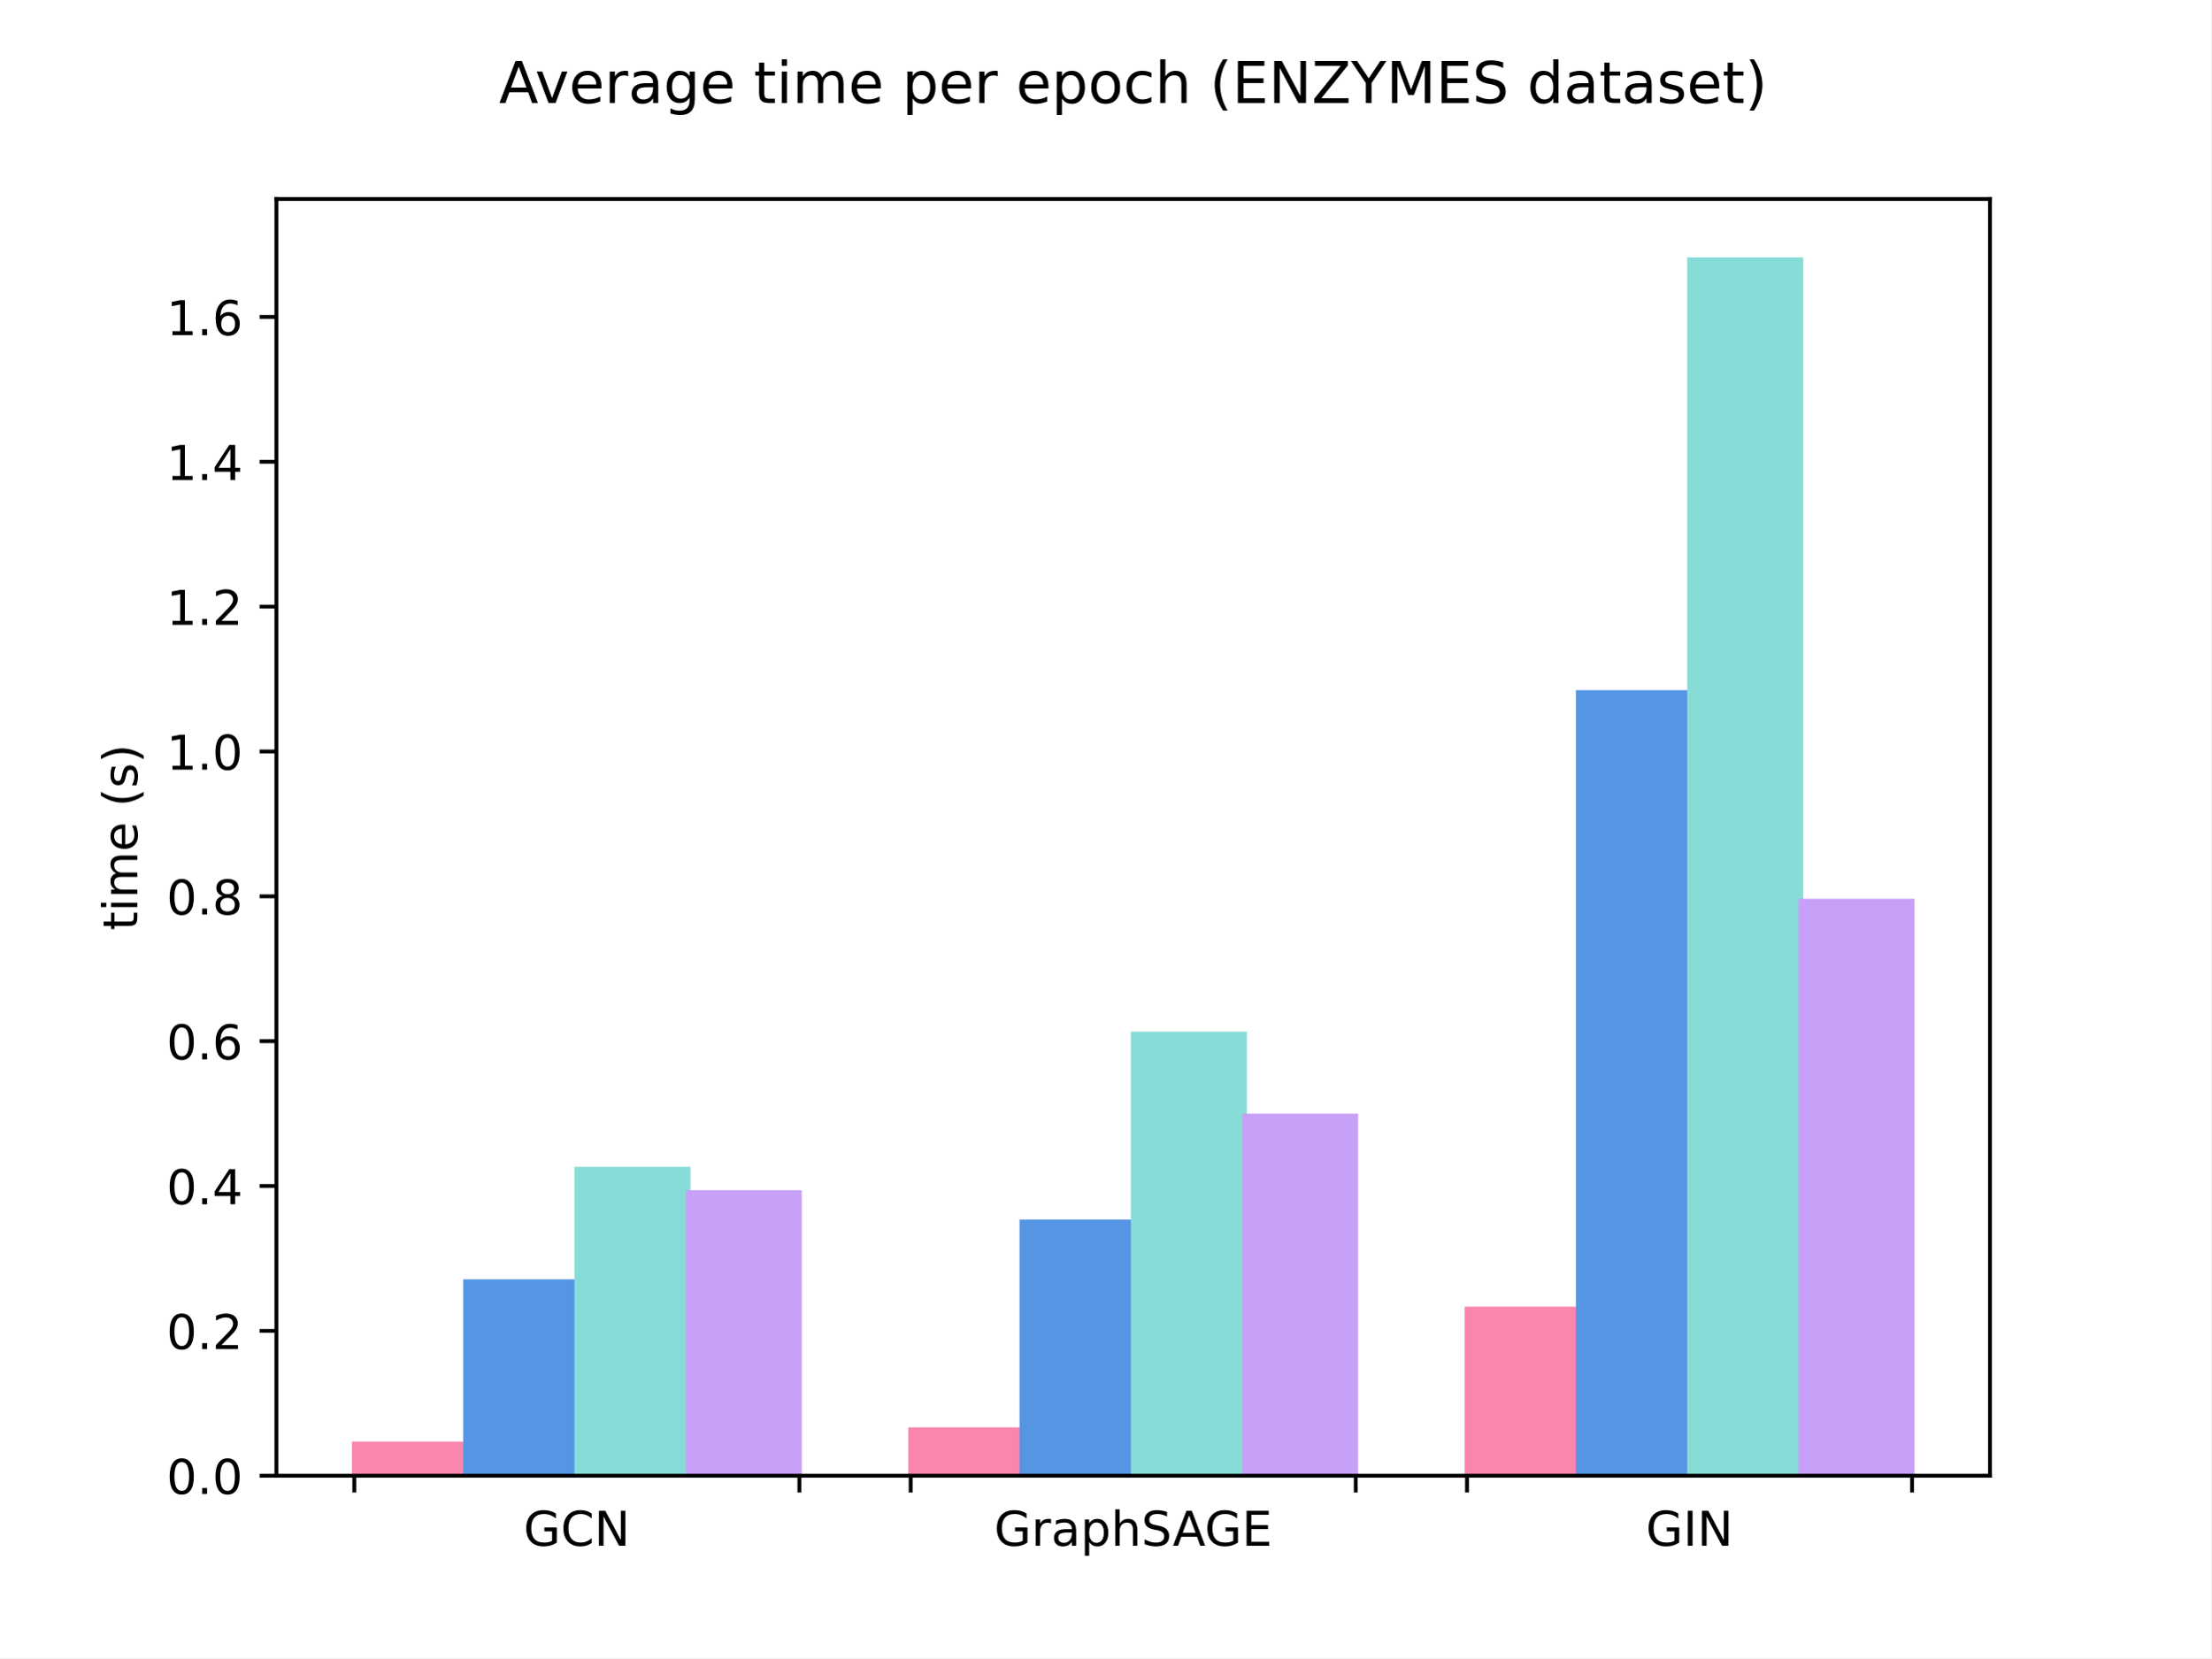
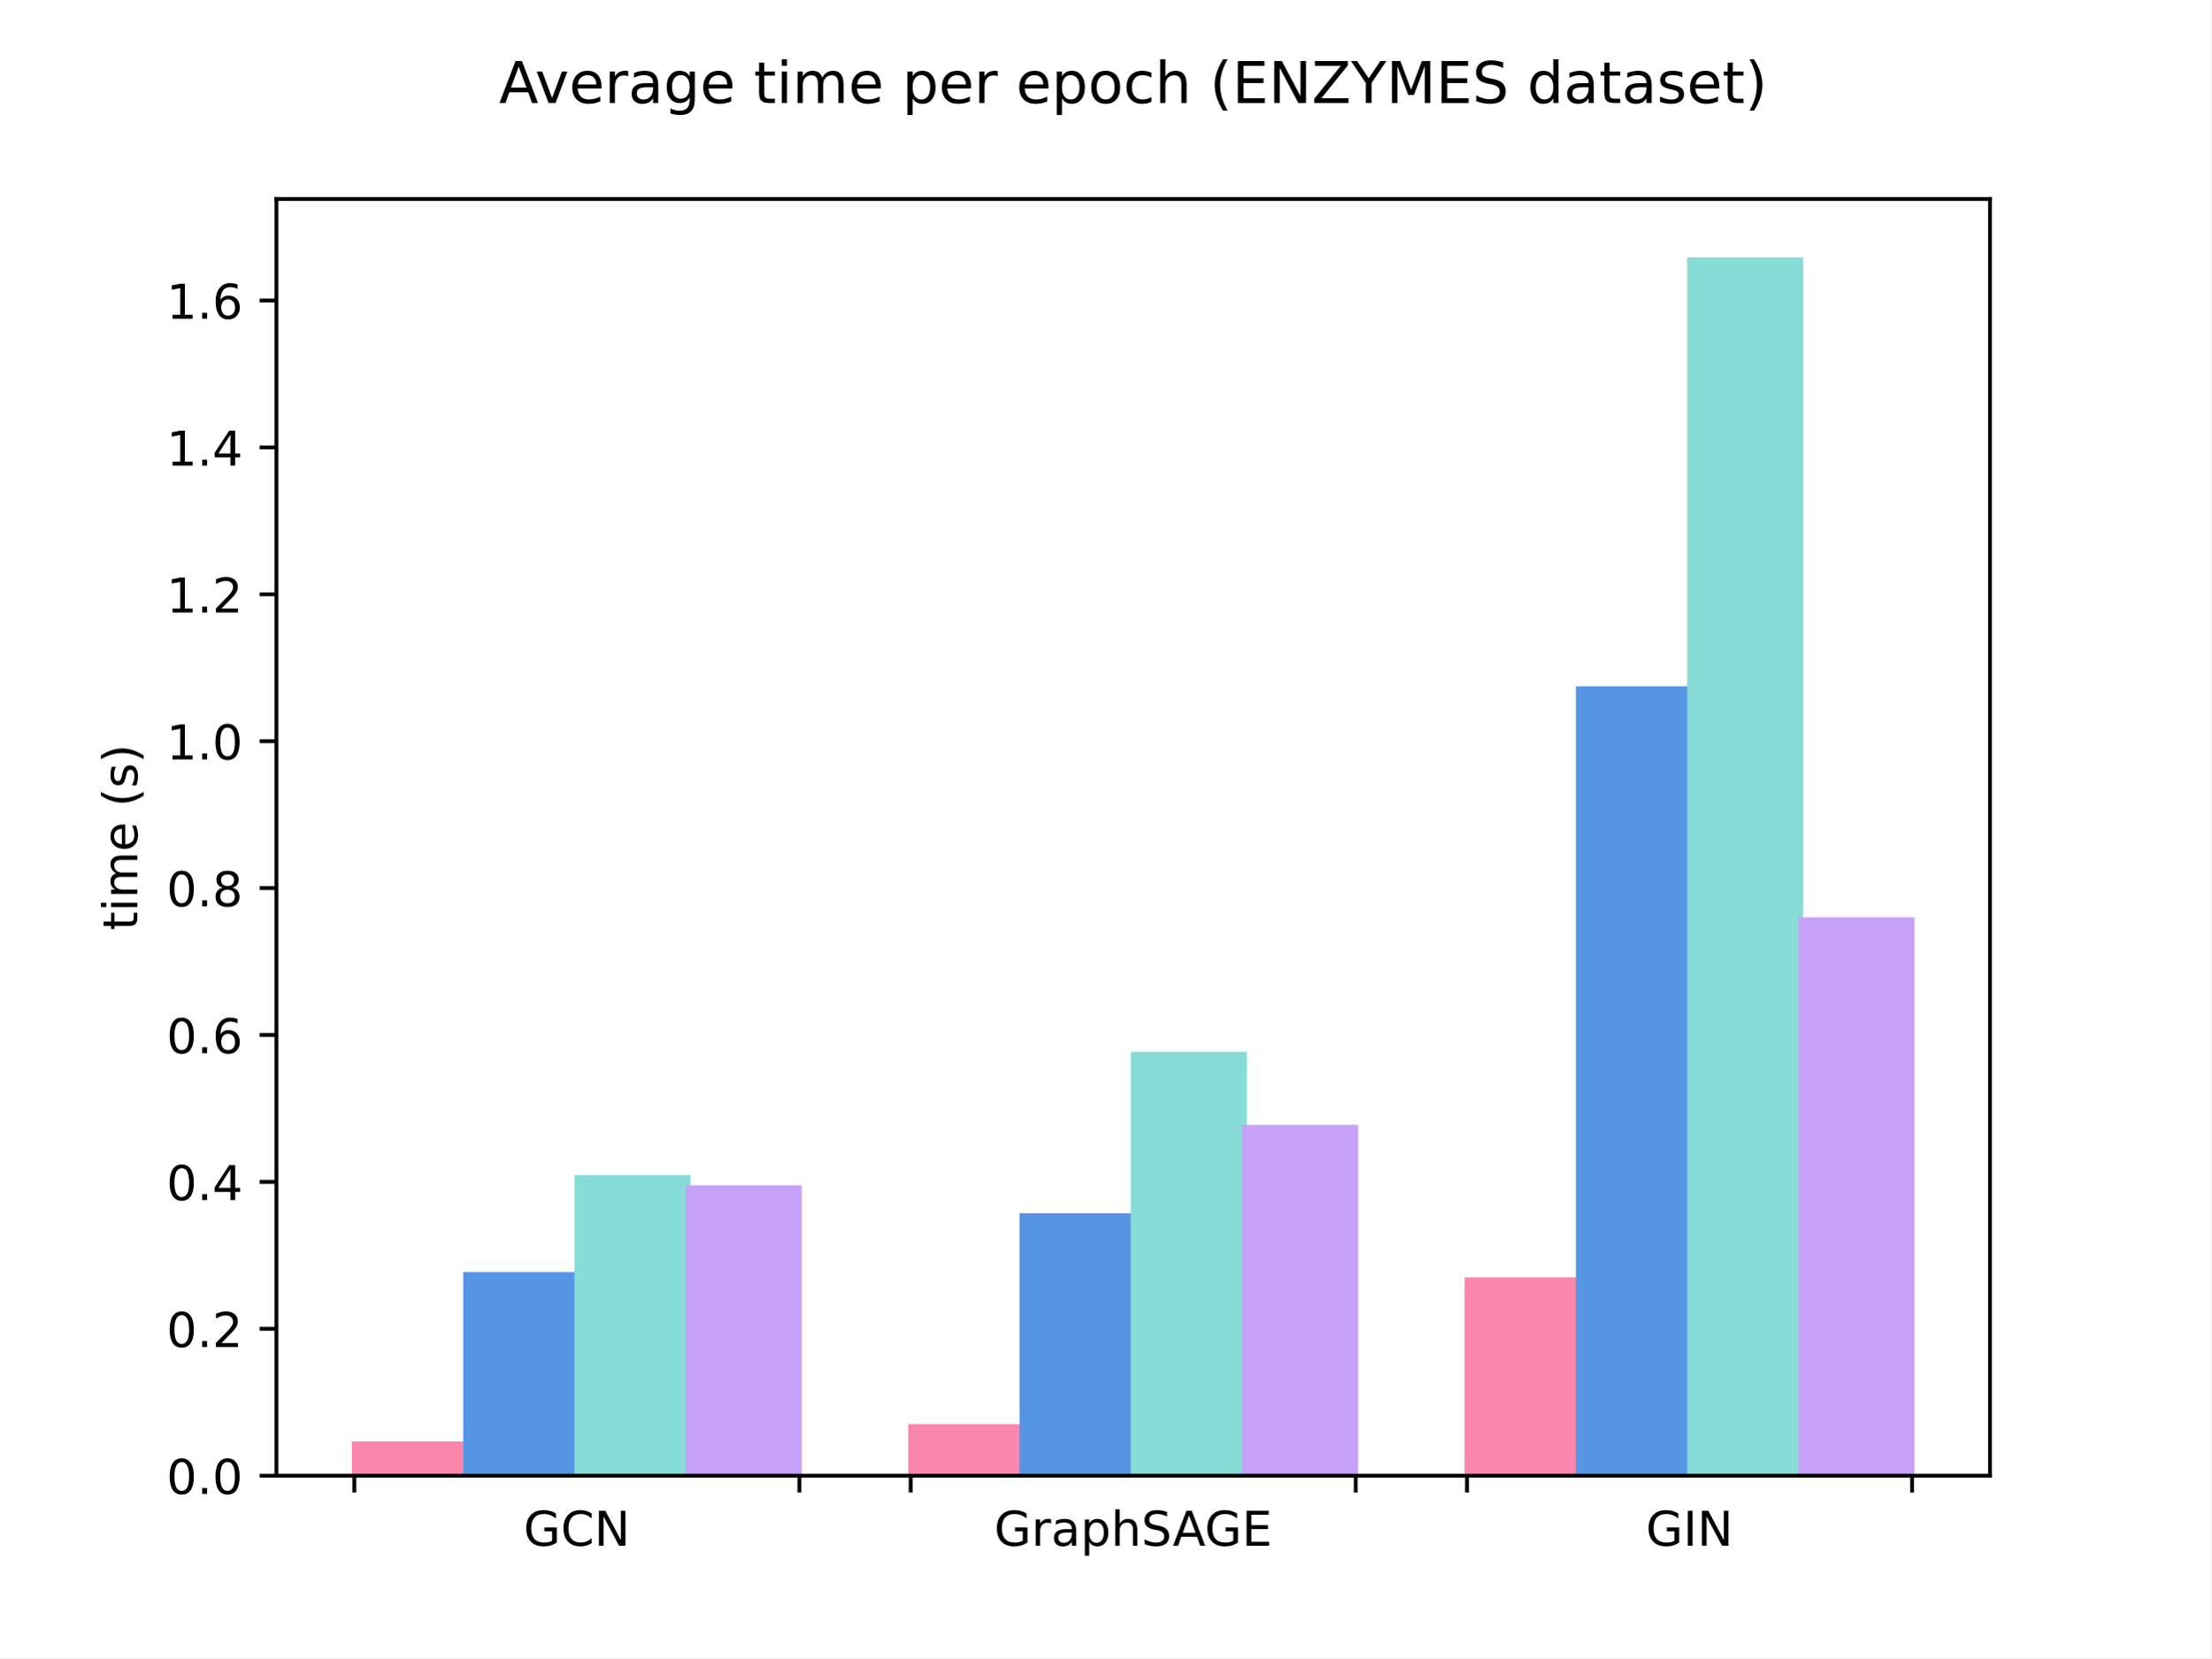
<svg xmlns="http://www.w3.org/2000/svg" xmlns:xlink="http://www.w3.org/1999/xlink" height="345.6pt" version="1.1" viewBox="0 0 460.8 345.6" width="460.8pt">
  <defs>
    <style type="text/css">*{stroke-linecap:butt;stroke-linejoin:round;}</style>
  </defs>
  <g id="figure_1">
    <g id="patch_1">
      <path d="M 0 345.6 L 460.8 345.6 L 460.8 0 L 0 0 z " style="fill:#ffffff;" />
    </g>
    <g id="axes_1">
      <g id="patch_2">
        <path d="M 57.6 307.584 L 414.72 307.584 L 414.72 41.472 L 57.6 41.472 z " style="fill:#ffffff;" />
      </g>
      <g id="patch_3">
-         <path clip-path="url(#p29ea8f07cc)" d="M 73.833 307.584 L 97.022 307.584 L 97.022 300.972 L 73.833 300.972 z " style="fill:#fb86ad;stroke:#fb86ad;stroke-linejoin:miter;" />
+         <path clip-path="url(#p7a1dfb4951)" d="M 73.833 307.584 L 97.022 307.584 L 97.022 300.926 L 73.833 300.926 z " style="fill:#fb86ad;stroke:#fb86ad;stroke-linejoin:miter;" />
      </g>
      <g id="patch_4">
-         <path clip-path="url(#p29ea8f07cc)" d="M 189.781 307.584 L 212.97 307.584 L 212.97 298.012 L 189.781 298.012 z " style="fill:#fb86ad;stroke:#fb86ad;stroke-linejoin:miter;" />
+         <path clip-path="url(#p7a1dfb4951)" d="M 189.781 307.584 L 212.97 307.584 L 212.97 297.329 L 189.781 297.329 z " style="fill:#fb86ad;stroke:#fb86ad;stroke-linejoin:miter;" />
      </g>
      <g id="patch_5">
-         <path clip-path="url(#p29ea8f07cc)" d="M 305.729 307.584 L 328.918 307.584 L 328.918 272.843 L 305.729 272.843 z " style="fill:#fb86ad;stroke:#fb86ad;stroke-linejoin:miter;" />
+         <path clip-path="url(#p7a1dfb4951)" d="M 305.729 307.584 L 328.918 307.584 L 328.918 266.743 L 305.729 266.743 z " style="fill:#fb86ad;stroke:#fb86ad;stroke-linejoin:miter;" />
      </g>
      <g id="patch_6">
-         <path clip-path="url(#p29ea8f07cc)" d="M 97.022 307.584 L 120.212 307.584 L 120.212 267.144 L 97.022 267.144 z " style="fill:#5595e4;stroke:#5595e4;stroke-linejoin:miter;" />
+         <path clip-path="url(#p7a1dfb4951)" d="M 97.022 307.584 L 120.212 307.584 L 120.212 265.639 L 97.022 265.639 z " style="fill:#5595e4;stroke:#5595e4;stroke-linejoin:miter;" />
      </g>
      <g id="patch_7">
-         <path clip-path="url(#p29ea8f07cc)" d="M 212.97 307.584 L 236.16 307.584 L 236.16 254.703 L 212.97 254.703 z " style="fill:#5595e4;stroke:#5595e4;stroke-linejoin:miter;" />
+         <path clip-path="url(#p7a1dfb4951)" d="M 212.97 307.584 L 236.16 307.584 L 236.16 253.385 L 212.97 253.385 z " style="fill:#5595e4;stroke:#5595e4;stroke-linejoin:miter;" />
      </g>
      <g id="patch_8">
-         <path clip-path="url(#p29ea8f07cc)" d="M 328.918 307.584 L 352.108 307.584 L 352.108 144.35 L 328.918 144.35 z " style="fill:#5595e4;stroke:#5595e4;stroke-linejoin:miter;" />
+         <path clip-path="url(#p7a1dfb4951)" d="M 328.918 307.584 L 352.108 307.584 L 352.108 143.558 L 328.918 143.558 z " style="fill:#5595e4;stroke:#5595e4;stroke-linejoin:miter;" />
      </g>
      <g id="patch_9">
-         <path clip-path="url(#p29ea8f07cc)" d="M 120.212 307.584 L 143.402 307.584 L 143.402 243.709 L 120.212 243.709 z " style="fill:#87dcd7;stroke:#87dcd7;stroke-linejoin:miter;" />
+         <path clip-path="url(#p7a1dfb4951)" d="M 120.212 307.584 L 143.402 307.584 L 143.402 245.418 L 120.212 245.418 z " style="fill:#87dcd7;stroke:#87dcd7;stroke-linejoin:miter;" />
      </g>
      <g id="patch_10">
-         <path clip-path="url(#p29ea8f07cc)" d="M 236.16 307.584 L 259.35 307.584 L 259.35 215.53 L 236.16 215.53 z " style="fill:#87dcd7;stroke:#87dcd7;stroke-linejoin:miter;" />
+         <path clip-path="url(#p7a1dfb4951)" d="M 236.16 307.584 L 259.35 307.584 L 259.35 219.727 L 236.16 219.727 z " style="fill:#87dcd7;stroke:#87dcd7;stroke-linejoin:miter;" />
      </g>
      <g id="patch_11">
-         <path clip-path="url(#p29ea8f07cc)" d="M 352.108 307.584 L 375.298 307.584 L 375.298 54.144 L 352.108 54.144 z " style="fill:#87dcd7;stroke:#87dcd7;stroke-linejoin:miter;" />
+         <path clip-path="url(#p7a1dfb4951)" d="M 352.108 307.584 L 375.298 307.584 L 375.298 54.144 L 352.108 54.144 z " style="fill:#87dcd7;stroke:#87dcd7;stroke-linejoin:miter;" />
      </g>
      <g id="patch_12">
-         <path clip-path="url(#p29ea8f07cc)" d="M 143.402 307.584 L 166.591 307.584 L 166.591 248.568 L 143.402 248.568 z " style="fill:#c7a0f8;stroke:#c7a0f8;stroke-linejoin:miter;" />
+         <path clip-path="url(#p7a1dfb4951)" d="M 143.402 307.584 L 166.591 307.584 L 166.591 247.568 L 143.402 247.568 z " style="fill:#c7a0f8;stroke:#c7a0f8;stroke-linejoin:miter;" />
      </g>
      <g id="patch_13">
-         <path clip-path="url(#p29ea8f07cc)" d="M 259.35 307.584 L 282.539 307.584 L 282.539 232.621 L 259.35 232.621 z " style="fill:#c7a0f8;stroke:#c7a0f8;stroke-linejoin:miter;" />
+         <path clip-path="url(#p7a1dfb4951)" d="M 259.35 307.584 L 282.539 307.584 L 282.539 234.984 L 259.35 234.984 z " style="fill:#c7a0f8;stroke:#c7a0f8;stroke-linejoin:miter;" />
      </g>
      <g id="patch_14">
-         <path clip-path="url(#p29ea8f07cc)" d="M 375.298 307.584 L 398.487 307.584 L 398.487 187.829 L 375.298 187.829 z " style="fill:#c7a0f8;stroke:#c7a0f8;stroke-linejoin:miter;" />
+         <path clip-path="url(#p7a1dfb4951)" d="M 375.298 307.584 L 398.487 307.584 L 398.487 191.714 L 375.298 191.714 z " style="fill:#c7a0f8;stroke:#c7a0f8;stroke-linejoin:miter;" />
      </g>
      <g id="matplotlib.axis_1">
        <g id="xtick_1">
          <g id="line2d_1">
            <defs>
-               <path d="M 0 0 L 0 3.5 " id="mbda17f4650" style="stroke:#000000;stroke-width:0.8;" />
+               <path d="M 0 0 L 0 3.5 " id="mab348b7d6a" style="stroke:#000000;stroke-width:0.8;" />
            </defs>
            <g>
-               <use style="stroke:#000000;stroke-width:0.8;" x="73.833" xlink:href="#mbda17f4650" y="307.584" />
+               <use style="stroke:#000000;stroke-width:0.8;" x="73.833" xlink:href="#mab348b7d6a" y="307.584" />
            </g>
          </g>
        </g>
        <g id="xtick_2">
          <g id="line2d_2">
            <defs>
-               <path d="M 0 0 L 0 3.5 " id="m7354a6fd42" style="stroke:#000000;stroke-opacity:0;stroke-width:0.8;" />
+               <path d="M 0 0 L 0 3.5 " id="mf9a8708fbd" style="stroke:#000000;stroke-opacity:0;stroke-width:0.8;" />
            </defs>
            <g>
-               <use style="fill-opacity:0;stroke:#000000;stroke-opacity:0;stroke-width:0.8;" x="120.212" xlink:href="#m7354a6fd42" y="307.584" />
+               <use style="fill-opacity:0;stroke:#000000;stroke-opacity:0;stroke-width:0.8;" x="120.212" xlink:href="#mf9a8708fbd" y="307.584" />
            </g>
          </g>
          <g id="text_1">
            <g transform="translate(109.1057 322.1824)scale(0.1 -0.1)">
              <defs>
                <path d="M 3809 666 L 3809 1919 L 2778 1919 L 2778 2438 L 4434 2438 L 4434 434 Q 4069 175 3628 42 Q 3188 -91 2688 -91 Q 1594 -91 976 548 Q 359 1188 359 2328 Q 359 3472 976 4111 Q 1594 4750 2688 4750 Q 3144 4750 3555 4637 Q 3966 4525 4313 4306 L 4313 3634 Q 3963 3931 3569 4081 Q 3175 4231 2741 4231 Q 1884 4231 1454 3753 Q 1025 3275 1025 2328 Q 1025 1384 1454 906 Q 1884 428 2741 428 Q 3075 428 3337 486 Q 3600 544 3809 666 z " id="DejaVuSans-47" transform="scale(0.015625)" />
                <path d="M 4122 4306 L 4122 3641 Q 3803 3938 3442 4084 Q 3081 4231 2675 4231 Q 1875 4231 1450 3742 Q 1025 3253 1025 2328 Q 1025 1406 1450 917 Q 1875 428 2675 428 Q 3081 428 3442 575 Q 3803 722 4122 1019 L 4122 359 Q 3791 134 3420 21 Q 3050 -91 2638 -91 Q 1578 -91 968 557 Q 359 1206 359 2328 Q 359 3453 968 4101 Q 1578 4750 2638 4750 Q 3056 4750 3426 4639 Q 3797 4528 4122 4306 z " id="DejaVuSans-43" transform="scale(0.015625)" />
                <path d="M 628 4666 L 1478 4666 L 3547 763 L 3547 4666 L 4159 4666 L 4159 0 L 3309 0 L 1241 3903 L 1241 0 L 628 0 L 628 4666 z " id="DejaVuSans-4e" transform="scale(0.015625)" />
              </defs>
              <use xlink:href="#DejaVuSans-47" />
              <use x="77.49" xlink:href="#DejaVuSans-43" />
              <use x="147.314" xlink:href="#DejaVuSans-4e" />
            </g>
          </g>
        </g>
        <g id="xtick_3">
          <g id="line2d_3">
            <g>
-               <use style="stroke:#000000;stroke-width:0.8;" x="166.591" xlink:href="#mbda17f4650" y="307.584" />
+               <use style="stroke:#000000;stroke-width:0.8;" x="166.591" xlink:href="#mab348b7d6a" y="307.584" />
            </g>
          </g>
        </g>
        <g id="xtick_4">
          <g id="line2d_4">
            <g>
-               <use style="stroke:#000000;stroke-width:0.8;" x="189.781" xlink:href="#mbda17f4650" y="307.584" />
+               <use style="stroke:#000000;stroke-width:0.8;" x="189.781" xlink:href="#mab348b7d6a" y="307.584" />
            </g>
          </g>
        </g>
        <g id="xtick_5">
          <g id="line2d_5">
            <g>
-               <use style="fill-opacity:0;stroke:#000000;stroke-opacity:0;stroke-width:0.8;" x="236.16" xlink:href="#m7354a6fd42" y="307.584" />
+               <use style="fill-opacity:0;stroke:#000000;stroke-opacity:0;stroke-width:0.8;" x="236.16" xlink:href="#mf9a8708fbd" y="307.584" />
            </g>
          </g>
          <g id="text_2">
            <g transform="translate(207.1889 322.1824)scale(0.1 -0.1)">
              <defs>
                <path d="M 2631 2963 Q 2534 3019 2420 3045 Q 2306 3072 2169 3072 Q 1681 3072 1420 2755 Q 1159 2438 1159 1844 L 1159 0 L 581 0 L 581 3500 L 1159 3500 L 1159 2956 Q 1341 3275 1631 3429 Q 1922 3584 2338 3584 Q 2397 3584 2469 3576 Q 2541 3569 2628 3553 L 2631 2963 z " id="DejaVuSans-72" transform="scale(0.015625)" />
                <path d="M 2194 1759 Q 1497 1759 1228 1600 Q 959 1441 959 1056 Q 959 750 1161 570 Q 1363 391 1709 391 Q 2188 391 2477 730 Q 2766 1069 2766 1631 L 2766 1759 L 2194 1759 z M 3341 1997 L 3341 0 L 2766 0 L 2766 531 Q 2569 213 2275 61 Q 1981 -91 1556 -91 Q 1019 -91 701 211 Q 384 513 384 1019 Q 384 1609 779 1909 Q 1175 2209 1959 2209 L 2766 2209 L 2766 2266 Q 2766 2663 2505 2880 Q 2244 3097 1772 3097 Q 1472 3097 1187 3025 Q 903 2953 641 2809 L 641 3341 Q 956 3463 1253 3523 Q 1550 3584 1831 3584 Q 2591 3584 2966 3190 Q 3341 2797 3341 1997 z " id="DejaVuSans-61" transform="scale(0.015625)" />
                <path d="M 1159 525 L 1159 -1331 L 581 -1331 L 581 3500 L 1159 3500 L 1159 2969 Q 1341 3281 1617 3432 Q 1894 3584 2278 3584 Q 2916 3584 3314 3078 Q 3713 2572 3713 1747 Q 3713 922 3314 415 Q 2916 -91 2278 -91 Q 1894 -91 1617 61 Q 1341 213 1159 525 z M 3116 1747 Q 3116 2381 2855 2742 Q 2594 3103 2138 3103 Q 1681 3103 1420 2742 Q 1159 2381 1159 1747 Q 1159 1113 1420 752 Q 1681 391 2138 391 Q 2594 391 2855 752 Q 3116 1113 3116 1747 z " id="DejaVuSans-70" transform="scale(0.015625)" />
                <path d="M 3513 2113 L 3513 0 L 2938 0 L 2938 2094 Q 2938 2591 2744 2837 Q 2550 3084 2163 3084 Q 1697 3084 1428 2787 Q 1159 2491 1159 1978 L 1159 0 L 581 0 L 581 4863 L 1159 4863 L 1159 2956 Q 1366 3272 1645 3428 Q 1925 3584 2291 3584 Q 2894 3584 3203 3211 Q 3513 2838 3513 2113 z " id="DejaVuSans-68" transform="scale(0.015625)" />
                <path d="M 3425 4513 L 3425 3897 Q 3066 4069 2747 4153 Q 2428 4238 2131 4238 Q 1616 4238 1336 4038 Q 1056 3838 1056 3469 Q 1056 3159 1242 3001 Q 1428 2844 1947 2747 L 2328 2669 Q 3034 2534 3370 2195 Q 3706 1856 3706 1288 Q 3706 609 3251 259 Q 2797 -91 1919 -91 Q 1588 -91 1214 -16 Q 841 59 441 206 L 441 856 Q 825 641 1194 531 Q 1563 422 1919 422 Q 2459 422 2753 634 Q 3047 847 3047 1241 Q 3047 1584 2836 1778 Q 2625 1972 2144 2069 L 1759 2144 Q 1053 2284 737 2584 Q 422 2884 422 3419 Q 422 4038 858 4394 Q 1294 4750 2059 4750 Q 2388 4750 2728 4690 Q 3069 4631 3425 4513 z " id="DejaVuSans-53" transform="scale(0.015625)" />
                <path d="M 2188 4044 L 1331 1722 L 3047 1722 L 2188 4044 z M 1831 4666 L 2547 4666 L 4325 0 L 3669 0 L 3244 1197 L 1141 1197 L 716 0 L 50 0 L 1831 4666 z " id="DejaVuSans-41" transform="scale(0.015625)" />
                <path d="M 628 4666 L 3578 4666 L 3578 4134 L 1259 4134 L 1259 2753 L 3481 2753 L 3481 2222 L 1259 2222 L 1259 531 L 3634 531 L 3634 0 L 628 0 L 628 4666 z " id="DejaVuSans-45" transform="scale(0.015625)" />
              </defs>
              <use xlink:href="#DejaVuSans-47" />
              <use x="77.49" xlink:href="#DejaVuSans-72" />
              <use x="118.604" xlink:href="#DejaVuSans-61" />
              <use x="179.883" xlink:href="#DejaVuSans-70" />
              <use x="243.359" xlink:href="#DejaVuSans-68" />
              <use x="306.738" xlink:href="#DejaVuSans-53" />
              <use x="372.09" xlink:href="#DejaVuSans-41" />
              <use x="438.748" xlink:href="#DejaVuSans-47" />
              <use x="516.238" xlink:href="#DejaVuSans-45" />
            </g>
          </g>
        </g>
        <g id="xtick_6">
          <g id="line2d_6">
            <g>
-               <use style="stroke:#000000;stroke-width:0.8;" x="282.539" xlink:href="#mbda17f4650" y="307.584" />
+               <use style="stroke:#000000;stroke-width:0.8;" x="282.539" xlink:href="#mab348b7d6a" y="307.584" />
            </g>
          </g>
        </g>
        <g id="xtick_7">
          <g id="line2d_7">
            <g>
-               <use style="stroke:#000000;stroke-width:0.8;" x="305.729" xlink:href="#mbda17f4650" y="307.584" />
+               <use style="stroke:#000000;stroke-width:0.8;" x="305.729" xlink:href="#mab348b7d6a" y="307.584" />
            </g>
          </g>
        </g>
        <g id="xtick_8">
          <g id="line2d_8">
            <g>
-               <use style="fill-opacity:0;stroke:#000000;stroke-opacity:0;stroke-width:0.8;" x="352.108" xlink:href="#m7354a6fd42" y="307.584" />
+               <use style="fill-opacity:0;stroke:#000000;stroke-opacity:0;stroke-width:0.8;" x="352.108" xlink:href="#mf9a8708fbd" y="307.584" />
            </g>
          </g>
          <g id="text_3">
            <g transform="translate(343.0182 322.1824)scale(0.1 -0.1)">
              <defs>
                <path d="M 628 4666 L 1259 4666 L 1259 0 L 628 0 L 628 4666 z " id="DejaVuSans-49" transform="scale(0.015625)" />
              </defs>
              <use xlink:href="#DejaVuSans-47" />
              <use x="77.49" xlink:href="#DejaVuSans-49" />
              <use x="106.982" xlink:href="#DejaVuSans-4e" />
            </g>
          </g>
        </g>
        <g id="xtick_9">
          <g id="line2d_9">
            <g>
-               <use style="stroke:#000000;stroke-width:0.8;" x="398.487" xlink:href="#mbda17f4650" y="307.584" />
+               <use style="stroke:#000000;stroke-width:0.8;" x="398.487" xlink:href="#mab348b7d6a" y="307.584" />
            </g>
          </g>
        </g>
      </g>
      <g id="matplotlib.axis_2">
        <g id="ytick_1">
          <g id="line2d_10">
            <defs>
-               <path d="M 0 0 L -3.5 0 " id="m0f36abab49" style="stroke:#000000;stroke-width:0.8;" />
+               <path d="M 0 0 L -3.5 0 " id="medcf6516d8" style="stroke:#000000;stroke-width:0.8;" />
            </defs>
            <g>
-               <use style="stroke:#000000;stroke-width:0.8;" x="57.6" xlink:href="#m0f36abab49" y="307.584" />
+               <use style="stroke:#000000;stroke-width:0.8;" x="57.6" xlink:href="#medcf6516d8" y="307.584" />
            </g>
          </g>
          <g id="text_4">
            <g transform="translate(34.69687 311.3832)scale(0.1 -0.1)">
              <defs>
                <path d="M 2034 4250 Q 1547 4250 1301 3770 Q 1056 3291 1056 2328 Q 1056 1369 1301 889 Q 1547 409 2034 409 Q 2525 409 2770 889 Q 3016 1369 3016 2328 Q 3016 3291 2770 3770 Q 2525 4250 2034 4250 z M 2034 4750 Q 2819 4750 3233 4129 Q 3647 3509 3647 2328 Q 3647 1150 3233 529 Q 2819 -91 2034 -91 Q 1250 -91 836 529 Q 422 1150 422 2328 Q 422 3509 836 4129 Q 1250 4750 2034 4750 z " id="DejaVuSans-30" transform="scale(0.015625)" />
                <path d="M 684 794 L 1344 794 L 1344 0 L 684 0 L 684 794 z " id="DejaVuSans-2e" transform="scale(0.015625)" />
              </defs>
              <use xlink:href="#DejaVuSans-30" />
              <use x="63.623" xlink:href="#DejaVuSans-2e" />
              <use x="95.41" xlink:href="#DejaVuSans-30" />
            </g>
          </g>
        </g>
        <g id="ytick_2">
          <g id="line2d_11">
            <g>
-               <use style="stroke:#000000;stroke-width:0.8;" x="57.6" xlink:href="#m0f36abab49" y="277.392" />
+               <use style="stroke:#000000;stroke-width:0.8;" x="57.6" xlink:href="#medcf6516d8" y="276.964" />
            </g>
          </g>
          <g id="text_5">
-             <g transform="translate(34.69687 281.1916)scale(0.1 -0.1)">
+             <g transform="translate(34.69687 280.7633)scale(0.1 -0.1)">
              <defs>
                <path d="M 1228 531 L 3431 531 L 3431 0 L 469 0 L 469 531 Q 828 903 1448 1529 Q 2069 2156 2228 2338 Q 2531 2678 2651 2914 Q 2772 3150 2772 3378 Q 2772 3750 2511 3984 Q 2250 4219 1831 4219 Q 1534 4219 1204 4116 Q 875 4013 500 3803 L 500 4441 Q 881 4594 1212 4672 Q 1544 4750 1819 4750 Q 2544 4750 2975 4387 Q 3406 4025 3406 3419 Q 3406 3131 3298 2873 Q 3191 2616 2906 2266 Q 2828 2175 2409 1742 Q 1991 1309 1228 531 z " id="DejaVuSans-32" transform="scale(0.015625)" />
              </defs>
              <use xlink:href="#DejaVuSans-30" />
              <use x="63.623" xlink:href="#DejaVuSans-2e" />
              <use x="95.41" xlink:href="#DejaVuSans-32" />
            </g>
          </g>
        </g>
        <g id="ytick_3">
          <g id="line2d_12">
            <g>
-               <use style="stroke:#000000;stroke-width:0.8;" x="57.6" xlink:href="#m0f36abab49" y="247.201" />
+               <use style="stroke:#000000;stroke-width:0.8;" x="57.6" xlink:href="#medcf6516d8" y="246.344" />
            </g>
          </g>
          <g id="text_6">
-             <g transform="translate(34.69687 251)scale(0.1 -0.1)">
+             <g transform="translate(34.69687 250.1435)scale(0.1 -0.1)">
              <defs>
                <path d="M 2419 4116 L 825 1625 L 2419 1625 L 2419 4116 z M 2253 4666 L 3047 4666 L 3047 1625 L 3713 1625 L 3713 1100 L 3047 1100 L 3047 0 L 2419 0 L 2419 1100 L 313 1100 L 313 1709 L 2253 4666 z " id="DejaVuSans-34" transform="scale(0.015625)" />
              </defs>
              <use xlink:href="#DejaVuSans-30" />
              <use x="63.623" xlink:href="#DejaVuSans-2e" />
              <use x="95.41" xlink:href="#DejaVuSans-34" />
            </g>
          </g>
        </g>
        <g id="ytick_4">
          <g id="line2d_13">
            <g>
-               <use style="stroke:#000000;stroke-width:0.8;" x="57.6" xlink:href="#m0f36abab49" y="217.009" />
+               <use style="stroke:#000000;stroke-width:0.8;" x="57.6" xlink:href="#medcf6516d8" y="215.724" />
            </g>
          </g>
          <g id="text_7">
-             <g transform="translate(34.69687 220.8083)scale(0.1 -0.1)">
+             <g transform="translate(34.69687 219.5236)scale(0.1 -0.1)">
              <defs>
                <path d="M 2113 2584 Q 1688 2584 1439 2293 Q 1191 2003 1191 1497 Q 1191 994 1439 701 Q 1688 409 2113 409 Q 2538 409 2786 701 Q 3034 994 3034 1497 Q 3034 2003 2786 2293 Q 2538 2584 2113 2584 z M 3366 4563 L 3366 3988 Q 3128 4100 2886 4159 Q 2644 4219 2406 4219 Q 1781 4219 1451 3797 Q 1122 3375 1075 2522 Q 1259 2794 1537 2939 Q 1816 3084 2150 3084 Q 2853 3084 3261 2657 Q 3669 2231 3669 1497 Q 3669 778 3244 343 Q 2819 -91 2113 -91 Q 1303 -91 875 529 Q 447 1150 447 2328 Q 447 3434 972 4092 Q 1497 4750 2381 4750 Q 2619 4750 2861 4703 Q 3103 4656 3366 4563 z " id="DejaVuSans-36" transform="scale(0.015625)" />
              </defs>
              <use xlink:href="#DejaVuSans-30" />
              <use x="63.623" xlink:href="#DejaVuSans-2e" />
              <use x="95.41" xlink:href="#DejaVuSans-36" />
            </g>
          </g>
        </g>
        <g id="ytick_5">
          <g id="line2d_14">
            <g>
-               <use style="stroke:#000000;stroke-width:0.8;" x="57.6" xlink:href="#m0f36abab49" y="186.817" />
+               <use style="stroke:#000000;stroke-width:0.8;" x="57.6" xlink:href="#medcf6516d8" y="185.105" />
            </g>
          </g>
          <g id="text_8">
-             <g transform="translate(34.69687 190.6167)scale(0.1 -0.1)">
+             <g transform="translate(34.69687 188.9037)scale(0.1 -0.1)">
              <defs>
                <path d="M 2034 2216 Q 1584 2216 1326 1975 Q 1069 1734 1069 1313 Q 1069 891 1326 650 Q 1584 409 2034 409 Q 2484 409 2743 651 Q 3003 894 3003 1313 Q 3003 1734 2745 1975 Q 2488 2216 2034 2216 z M 1403 2484 Q 997 2584 770 2862 Q 544 3141 544 3541 Q 544 4100 942 4425 Q 1341 4750 2034 4750 Q 2731 4750 3128 4425 Q 3525 4100 3525 3541 Q 3525 3141 3298 2862 Q 3072 2584 2669 2484 Q 3125 2378 3379 2068 Q 3634 1759 3634 1313 Q 3634 634 3220 271 Q 2806 -91 2034 -91 Q 1263 -91 848 271 Q 434 634 434 1313 Q 434 1759 690 2068 Q 947 2378 1403 2484 z M 1172 3481 Q 1172 3119 1398 2916 Q 1625 2713 2034 2713 Q 2441 2713 2670 2916 Q 2900 3119 2900 3481 Q 2900 3844 2670 4047 Q 2441 4250 2034 4250 Q 1625 4250 1398 4047 Q 1172 3844 1172 3481 z " id="DejaVuSans-38" transform="scale(0.015625)" />
              </defs>
              <use xlink:href="#DejaVuSans-30" />
              <use x="63.623" xlink:href="#DejaVuSans-2e" />
              <use x="95.41" xlink:href="#DejaVuSans-38" />
            </g>
          </g>
        </g>
        <g id="ytick_6">
          <g id="line2d_15">
            <g>
-               <use style="stroke:#000000;stroke-width:0.8;" x="57.6" xlink:href="#m0f36abab49" y="156.626" />
+               <use style="stroke:#000000;stroke-width:0.8;" x="57.6" xlink:href="#medcf6516d8" y="154.485" />
            </g>
          </g>
          <g id="text_9">
-             <g transform="translate(34.69687 160.4251)scale(0.1 -0.1)">
+             <g transform="translate(34.69687 158.2838)scale(0.1 -0.1)">
              <defs>
                <path d="M 794 531 L 1825 531 L 1825 4091 L 703 3866 L 703 4441 L 1819 4666 L 2450 4666 L 2450 531 L 3481 531 L 3481 0 L 794 0 L 794 531 z " id="DejaVuSans-31" transform="scale(0.015625)" />
              </defs>
              <use xlink:href="#DejaVuSans-31" />
              <use x="63.623" xlink:href="#DejaVuSans-2e" />
              <use x="95.41" xlink:href="#DejaVuSans-30" />
            </g>
          </g>
        </g>
        <g id="ytick_7">
          <g id="line2d_16">
            <g>
-               <use style="stroke:#000000;stroke-width:0.8;" x="57.6" xlink:href="#m0f36abab49" y="126.434" />
+               <use style="stroke:#000000;stroke-width:0.8;" x="57.6" xlink:href="#medcf6516d8" y="123.865" />
            </g>
          </g>
          <g id="text_10">
-             <g transform="translate(34.69687 130.2334)scale(0.1 -0.1)">
+             <g transform="translate(34.69687 127.664)scale(0.1 -0.1)">
              <use xlink:href="#DejaVuSans-31" />
              <use x="63.623" xlink:href="#DejaVuSans-2e" />
              <use x="95.41" xlink:href="#DejaVuSans-32" />
            </g>
          </g>
        </g>
        <g id="ytick_8">
          <g id="line2d_17">
            <g>
-               <use style="stroke:#000000;stroke-width:0.8;" x="57.6" xlink:href="#m0f36abab49" y="96.243" />
+               <use style="stroke:#000000;stroke-width:0.8;" x="57.6" xlink:href="#medcf6516d8" y="93.245" />
            </g>
          </g>
          <g id="text_11">
-             <g transform="translate(34.69687 100.0418)scale(0.1 -0.1)">
+             <g transform="translate(34.69687 97.0441)scale(0.1 -0.1)">
              <use xlink:href="#DejaVuSans-31" />
              <use x="63.623" xlink:href="#DejaVuSans-2e" />
              <use x="95.41" xlink:href="#DejaVuSans-34" />
            </g>
          </g>
        </g>
        <g id="ytick_9">
          <g id="line2d_18">
            <g>
-               <use style="stroke:#000000;stroke-width:0.8;" x="57.6" xlink:href="#m0f36abab49" y="66.051" />
+               <use style="stroke:#000000;stroke-width:0.8;" x="57.6" xlink:href="#medcf6516d8" y="62.625" />
            </g>
          </g>
          <g id="text_12">
-             <g transform="translate(34.69687 69.85017)scale(0.1 -0.1)">
+             <g transform="translate(34.69687 66.42422)scale(0.1 -0.1)">
              <use xlink:href="#DejaVuSans-31" />
              <use x="63.623" xlink:href="#DejaVuSans-2e" />
              <use x="95.41" xlink:href="#DejaVuSans-36" />
            </g>
          </g>
        </g>
        <g id="text_13">
          <g transform="translate(28.61719 193.9194)rotate(-90)scale(0.1 -0.1)">
            <defs>
              <path d="M 1172 4494 L 1172 3500 L 2356 3500 L 2356 3053 L 1172 3053 L 1172 1153 Q 1172 725 1289 603 Q 1406 481 1766 481 L 2356 481 L 2356 0 L 1766 0 Q 1100 0 847 248 Q 594 497 594 1153 L 594 3053 L 172 3053 L 172 3500 L 594 3500 L 594 4494 L 1172 4494 z " id="DejaVuSans-74" transform="scale(0.015625)" />
              <path d="M 603 3500 L 1178 3500 L 1178 0 L 603 0 L 603 3500 z M 603 4863 L 1178 4863 L 1178 4134 L 603 4134 L 603 4863 z " id="DejaVuSans-69" transform="scale(0.015625)" />
              <path d="M 3328 2828 Q 3544 3216 3844 3400 Q 4144 3584 4550 3584 Q 5097 3584 5394 3201 Q 5691 2819 5691 2113 L 5691 0 L 5113 0 L 5113 2094 Q 5113 2597 4934 2840 Q 4756 3084 4391 3084 Q 3944 3084 3684 2787 Q 3425 2491 3425 1978 L 3425 0 L 2847 0 L 2847 2094 Q 2847 2600 2669 2842 Q 2491 3084 2119 3084 Q 1678 3084 1418 2786 Q 1159 2488 1159 1978 L 1159 0 L 581 0 L 581 3500 L 1159 3500 L 1159 2956 Q 1356 3278 1631 3431 Q 1906 3584 2284 3584 Q 2666 3584 2933 3390 Q 3200 3197 3328 2828 z " id="DejaVuSans-6d" transform="scale(0.015625)" />
              <path d="M 3597 1894 L 3597 1613 L 953 1613 Q 991 1019 1311 708 Q 1631 397 2203 397 Q 2534 397 2845 478 Q 3156 559 3463 722 L 3463 178 Q 3153 47 2828 -22 Q 2503 -91 2169 -91 Q 1331 -91 842 396 Q 353 884 353 1716 Q 353 2575 817 3079 Q 1281 3584 2069 3584 Q 2775 3584 3186 3129 Q 3597 2675 3597 1894 z M 3022 2063 Q 3016 2534 2758 2815 Q 2500 3097 2075 3097 Q 1594 3097 1305 2825 Q 1016 2553 972 2059 L 3022 2063 z " id="DejaVuSans-65" transform="scale(0.015625)" />
              <path id="DejaVuSans-20" transform="scale(0.015625)" />
              <path d="M 1984 4856 Q 1566 4138 1362 3434 Q 1159 2731 1159 2009 Q 1159 1288 1364 580 Q 1569 -128 1984 -844 L 1484 -844 Q 1016 -109 783 600 Q 550 1309 550 2009 Q 550 2706 781 3412 Q 1013 4119 1484 4856 L 1984 4856 z " id="DejaVuSans-28" transform="scale(0.015625)" />
              <path d="M 2834 3397 L 2834 2853 Q 2591 2978 2328 3040 Q 2066 3103 1784 3103 Q 1356 3103 1142 2972 Q 928 2841 928 2578 Q 928 2378 1081 2264 Q 1234 2150 1697 2047 L 1894 2003 Q 2506 1872 2764 1633 Q 3022 1394 3022 966 Q 3022 478 2636 193 Q 2250 -91 1575 -91 Q 1294 -91 989 -36 Q 684 19 347 128 L 347 722 Q 666 556 975 473 Q 1284 391 1588 391 Q 1994 391 2212 530 Q 2431 669 2431 922 Q 2431 1156 2273 1281 Q 2116 1406 1581 1522 L 1381 1569 Q 847 1681 609 1914 Q 372 2147 372 2553 Q 372 3047 722 3315 Q 1072 3584 1716 3584 Q 2034 3584 2315 3537 Q 2597 3491 2834 3397 z " id="DejaVuSans-73" transform="scale(0.015625)" />
              <path d="M 513 4856 L 1013 4856 Q 1481 4119 1714 3412 Q 1947 2706 1947 2009 Q 1947 1309 1714 600 Q 1481 -109 1013 -844 L 513 -844 Q 928 -128 1133 580 Q 1338 1288 1338 2009 Q 1338 2731 1133 3434 Q 928 4138 513 4856 z " id="DejaVuSans-29" transform="scale(0.015625)" />
            </defs>
            <use xlink:href="#DejaVuSans-74" />
            <use x="39.209" xlink:href="#DejaVuSans-69" />
            <use x="66.992" xlink:href="#DejaVuSans-6d" />
            <use x="164.404" xlink:href="#DejaVuSans-65" />
            <use x="225.928" xlink:href="#DejaVuSans-20" />
            <use x="257.715" xlink:href="#DejaVuSans-28" />
            <use x="296.729" xlink:href="#DejaVuSans-73" />
            <use x="348.828" xlink:href="#DejaVuSans-29" />
          </g>
        </g>
      </g>
      <g id="patch_15">
        <path d="M 57.6 307.584 L 57.6 41.472 " style="fill:none;stroke:#000000;stroke-linecap:square;stroke-linejoin:miter;stroke-width:0.8;" />
      </g>
      <g id="patch_16">
        <path d="M 414.72 307.584 L 414.72 41.472 " style="fill:none;stroke:#000000;stroke-linecap:square;stroke-linejoin:miter;stroke-width:0.8;" />
      </g>
      <g id="patch_17">
        <path d="M 57.6 307.584 L 414.72 307.584 " style="fill:none;stroke:#000000;stroke-linecap:square;stroke-linejoin:miter;stroke-width:0.8;" />
      </g>
      <g id="patch_18">
        <path d="M 57.6 41.472 L 414.72 41.472 " style="fill:none;stroke:#000000;stroke-linecap:square;stroke-linejoin:miter;stroke-width:0.8;" />
      </g>
      <g id="text_14">
        <g transform="translate(103.9912 21.472)scale(0.12 -0.12)">
          <defs>
            <path d="M 191 3500 L 800 3500 L 1894 563 L 2988 3500 L 3597 3500 L 2284 0 L 1503 0 L 191 3500 z " id="DejaVuSans-76" transform="scale(0.015625)" />
            <path d="M 2906 1791 Q 2906 2416 2648 2759 Q 2391 3103 1925 3103 Q 1463 3103 1205 2759 Q 947 2416 947 1791 Q 947 1169 1205 825 Q 1463 481 1925 481 Q 2391 481 2648 825 Q 2906 1169 2906 1791 z M 3481 434 Q 3481 -459 3084 -895 Q 2688 -1331 1869 -1331 Q 1566 -1331 1297 -1286 Q 1028 -1241 775 -1147 L 775 -588 Q 1028 -725 1275 -790 Q 1522 -856 1778 -856 Q 2344 -856 2625 -561 Q 2906 -266 2906 331 L 2906 616 Q 2728 306 2450 153 Q 2172 0 1784 0 Q 1141 0 747 490 Q 353 981 353 1791 Q 353 2603 747 3093 Q 1141 3584 1784 3584 Q 2172 3584 2450 3431 Q 2728 3278 2906 2969 L 2906 3500 L 3481 3500 L 3481 434 z " id="DejaVuSans-67" transform="scale(0.015625)" />
            <path d="M 1959 3097 Q 1497 3097 1228 2736 Q 959 2375 959 1747 Q 959 1119 1226 758 Q 1494 397 1959 397 Q 2419 397 2687 759 Q 2956 1122 2956 1747 Q 2956 2369 2687 2733 Q 2419 3097 1959 3097 z M 1959 3584 Q 2709 3584 3137 3096 Q 3566 2609 3566 1747 Q 3566 888 3137 398 Q 2709 -91 1959 -91 Q 1206 -91 779 398 Q 353 888 353 1747 Q 353 2609 779 3096 Q 1206 3584 1959 3584 z " id="DejaVuSans-6f" transform="scale(0.015625)" />
            <path d="M 3122 3366 L 3122 2828 Q 2878 2963 2633 3030 Q 2388 3097 2138 3097 Q 1578 3097 1268 2742 Q 959 2388 959 1747 Q 959 1106 1268 751 Q 1578 397 2138 397 Q 2388 397 2633 464 Q 2878 531 3122 666 L 3122 134 Q 2881 22 2623 -34 Q 2366 -91 2075 -91 Q 1284 -91 818 406 Q 353 903 353 1747 Q 353 2603 823 3093 Q 1294 3584 2113 3584 Q 2378 3584 2631 3529 Q 2884 3475 3122 3366 z " id="DejaVuSans-63" transform="scale(0.015625)" />
            <path d="M 359 4666 L 4025 4666 L 4025 4184 L 1075 531 L 4097 531 L 4097 0 L 288 0 L 288 481 L 3238 4134 L 359 4134 L 359 4666 z " id="DejaVuSans-5a" transform="scale(0.015625)" />
            <path d="M -13 4666 L 666 4666 L 1959 2747 L 3244 4666 L 3922 4666 L 2272 2222 L 2272 0 L 1638 0 L 1638 2222 L -13 4666 z " id="DejaVuSans-59" transform="scale(0.015625)" />
            <path d="M 628 4666 L 1569 4666 L 2759 1491 L 3956 4666 L 4897 4666 L 4897 0 L 4281 0 L 4281 4097 L 3078 897 L 2444 897 L 1241 4097 L 1241 0 L 628 0 L 628 4666 z " id="DejaVuSans-4d" transform="scale(0.015625)" />
            <path d="M 2906 2969 L 2906 4863 L 3481 4863 L 3481 0 L 2906 0 L 2906 525 Q 2725 213 2448 61 Q 2172 -91 1784 -91 Q 1150 -91 751 415 Q 353 922 353 1747 Q 353 2572 751 3078 Q 1150 3584 1784 3584 Q 2172 3584 2448 3432 Q 2725 3281 2906 2969 z M 947 1747 Q 947 1113 1208 752 Q 1469 391 1925 391 Q 2381 391 2643 752 Q 2906 1113 2906 1747 Q 2906 2381 2643 2742 Q 2381 3103 1925 3103 Q 1469 3103 1208 2742 Q 947 2381 947 1747 z " id="DejaVuSans-64" transform="scale(0.015625)" />
          </defs>
          <use xlink:href="#DejaVuSans-41" />
          <use x="62.533" xlink:href="#DejaVuSans-76" />
          <use x="121.713" xlink:href="#DejaVuSans-65" />
          <use x="183.236" xlink:href="#DejaVuSans-72" />
          <use x="224.35" xlink:href="#DejaVuSans-61" />
          <use x="285.629" xlink:href="#DejaVuSans-67" />
          <use x="349.105" xlink:href="#DejaVuSans-65" />
          <use x="410.629" xlink:href="#DejaVuSans-20" />
          <use x="442.416" xlink:href="#DejaVuSans-74" />
          <use x="481.625" xlink:href="#DejaVuSans-69" />
          <use x="509.408" xlink:href="#DejaVuSans-6d" />
          <use x="606.82" xlink:href="#DejaVuSans-65" />
          <use x="668.344" xlink:href="#DejaVuSans-20" />
          <use x="700.131" xlink:href="#DejaVuSans-70" />
          <use x="763.607" xlink:href="#DejaVuSans-65" />
          <use x="825.131" xlink:href="#DejaVuSans-72" />
          <use x="866.244" xlink:href="#DejaVuSans-20" />
          <use x="898.031" xlink:href="#DejaVuSans-65" />
          <use x="959.555" xlink:href="#DejaVuSans-70" />
          <use x="1023.031" xlink:href="#DejaVuSans-6f" />
          <use x="1084.213" xlink:href="#DejaVuSans-63" />
          <use x="1139.193" xlink:href="#DejaVuSans-68" />
          <use x="1202.572" xlink:href="#DejaVuSans-20" />
          <use x="1234.359" xlink:href="#DejaVuSans-28" />
          <use x="1273.373" xlink:href="#DejaVuSans-45" />
          <use x="1336.557" xlink:href="#DejaVuSans-4e" />
          <use x="1411.361" xlink:href="#DejaVuSans-5a" />
          <use x="1479.867" xlink:href="#DejaVuSans-59" />
          <use x="1540.951" xlink:href="#DejaVuSans-4d" />
          <use x="1627.23" xlink:href="#DejaVuSans-45" />
          <use x="1690.414" xlink:href="#DejaVuSans-53" />
          <use x="1753.891" xlink:href="#DejaVuSans-20" />
          <use x="1785.678" xlink:href="#DejaVuSans-64" />
          <use x="1849.154" xlink:href="#DejaVuSans-61" />
          <use x="1910.434" xlink:href="#DejaVuSans-74" />
          <use x="1949.643" xlink:href="#DejaVuSans-61" />
          <use x="2010.922" xlink:href="#DejaVuSans-73" />
          <use x="2063.021" xlink:href="#DejaVuSans-65" />
          <use x="2124.545" xlink:href="#DejaVuSans-74" />
          <use x="2163.754" xlink:href="#DejaVuSans-29" />
        </g>
      </g>
    </g>
  </g>
  <defs>
-     <clipPath id="p29ea8f07cc">
+     <clipPath id="p7a1dfb4951">
      <rect height="266.112" width="357.12" x="57.6" y="41.472" />
    </clipPath>
  </defs>
</svg>
